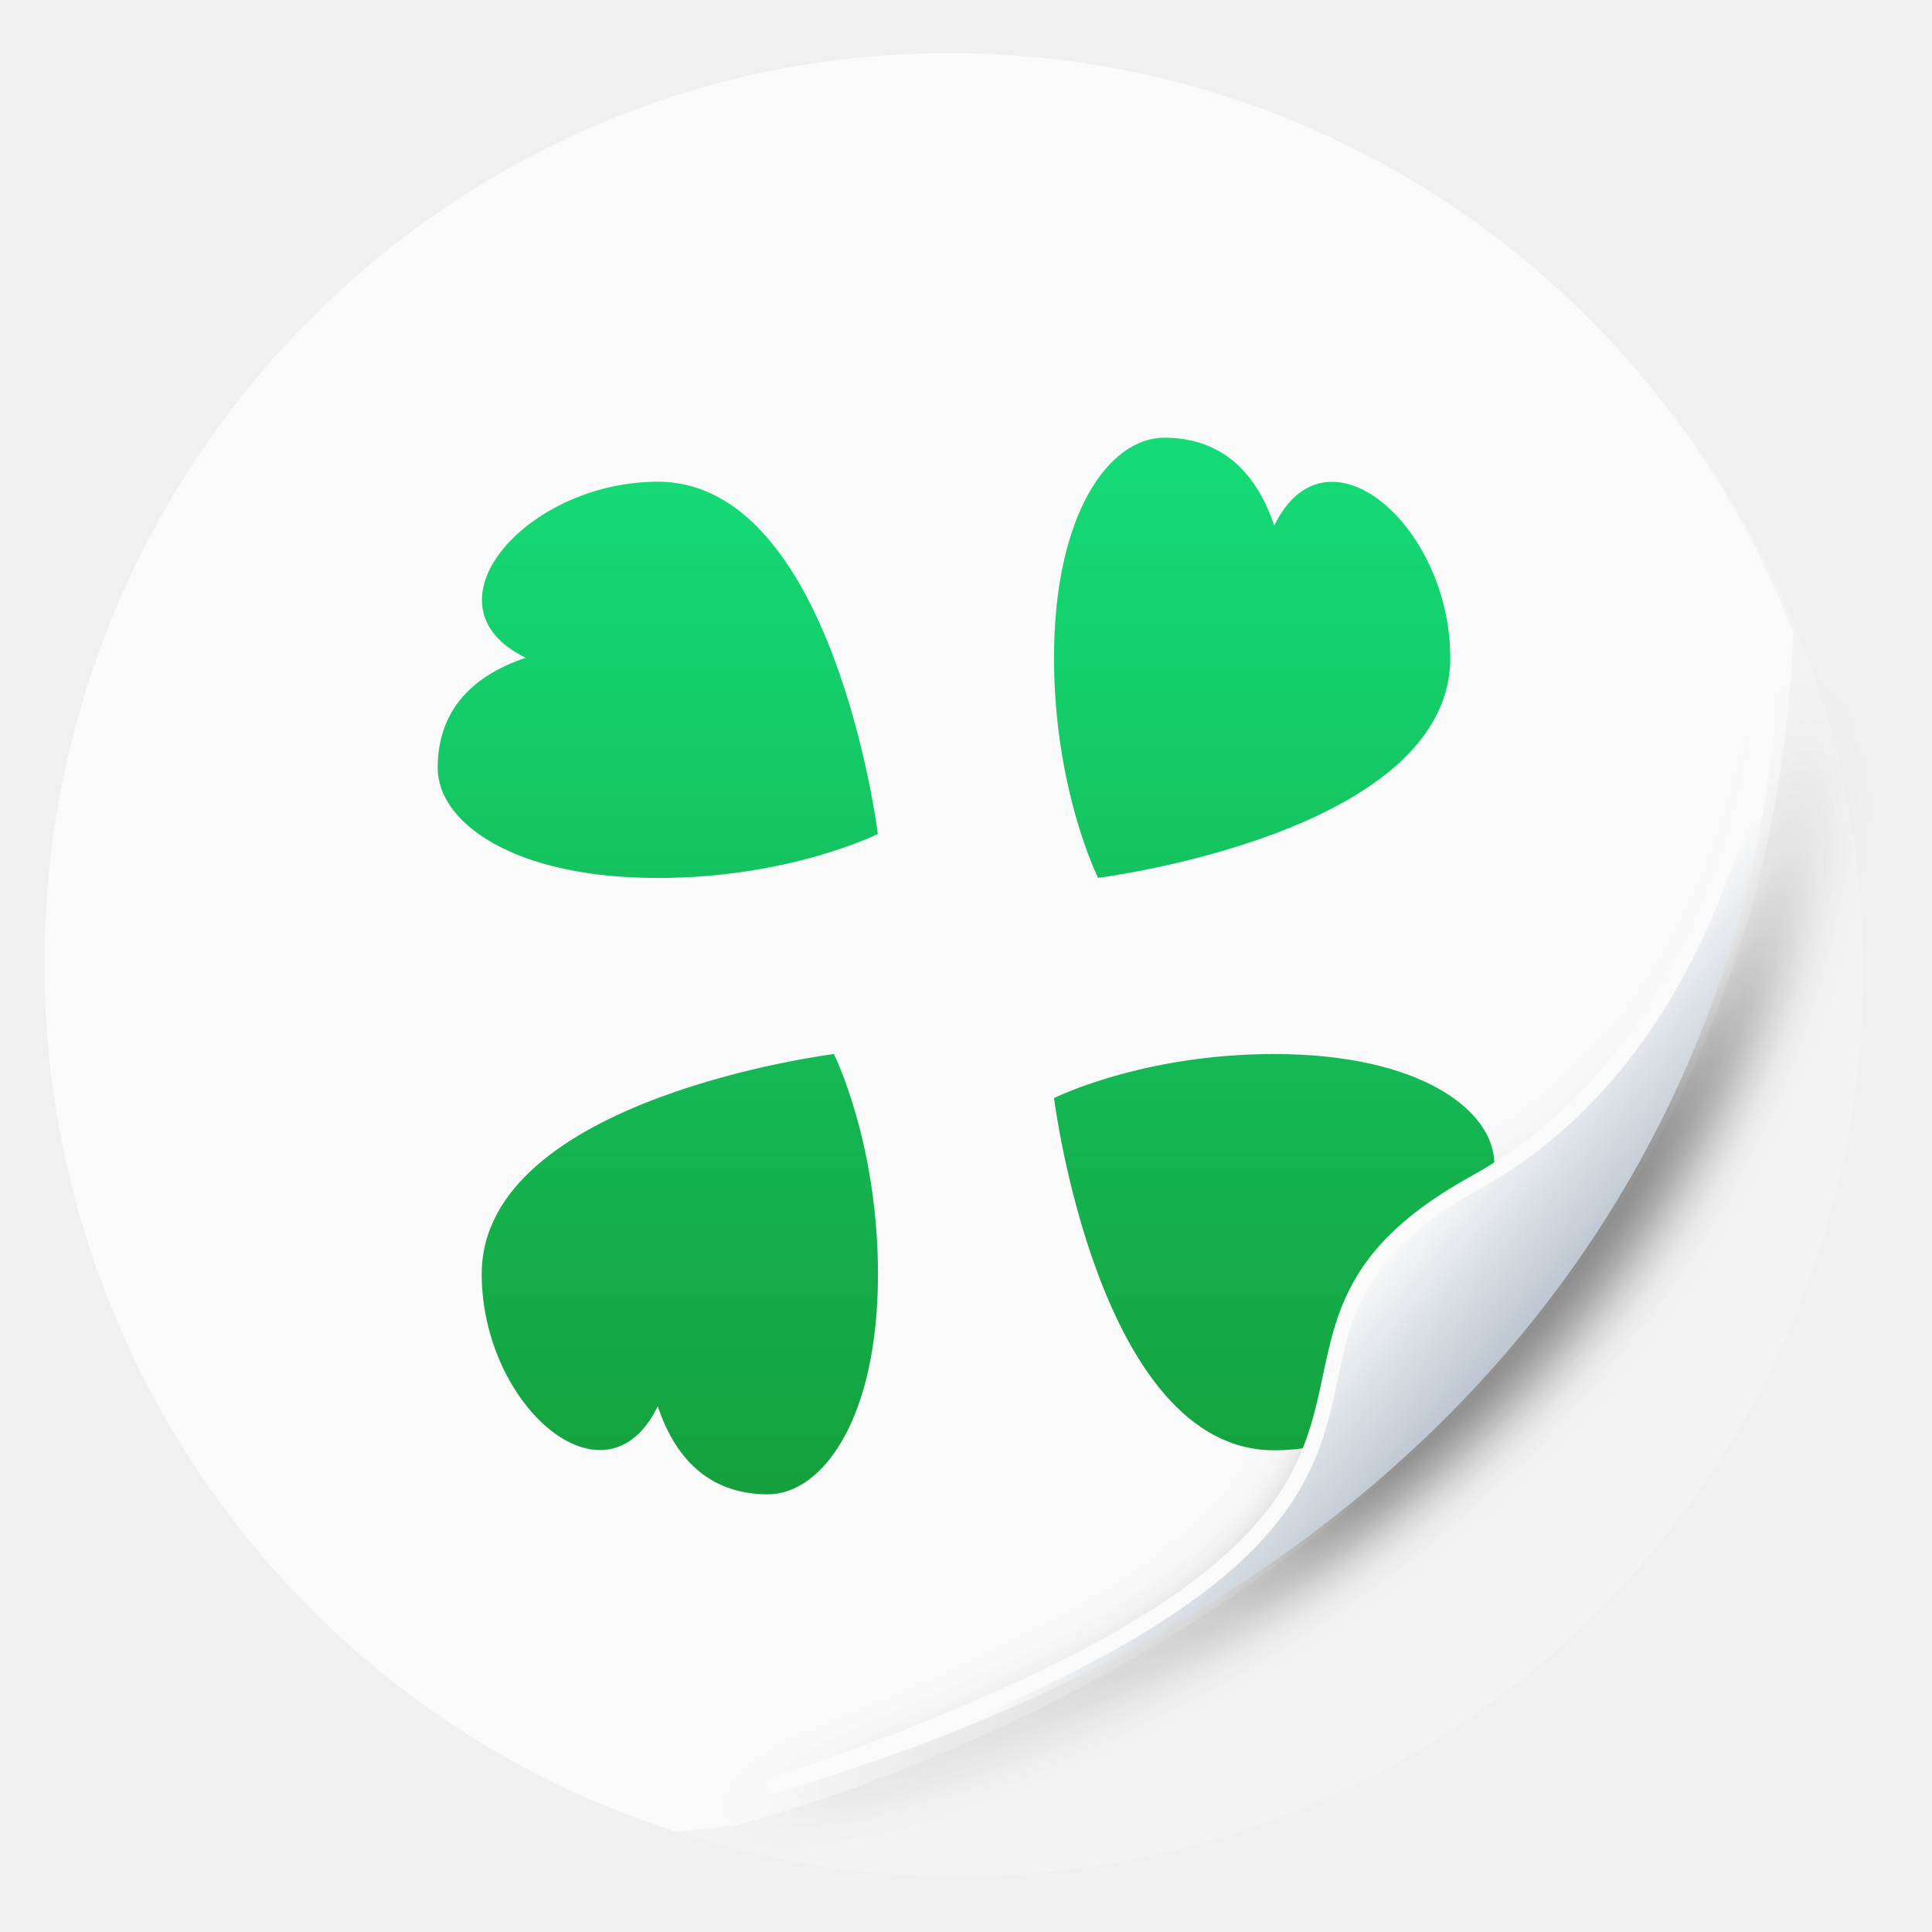
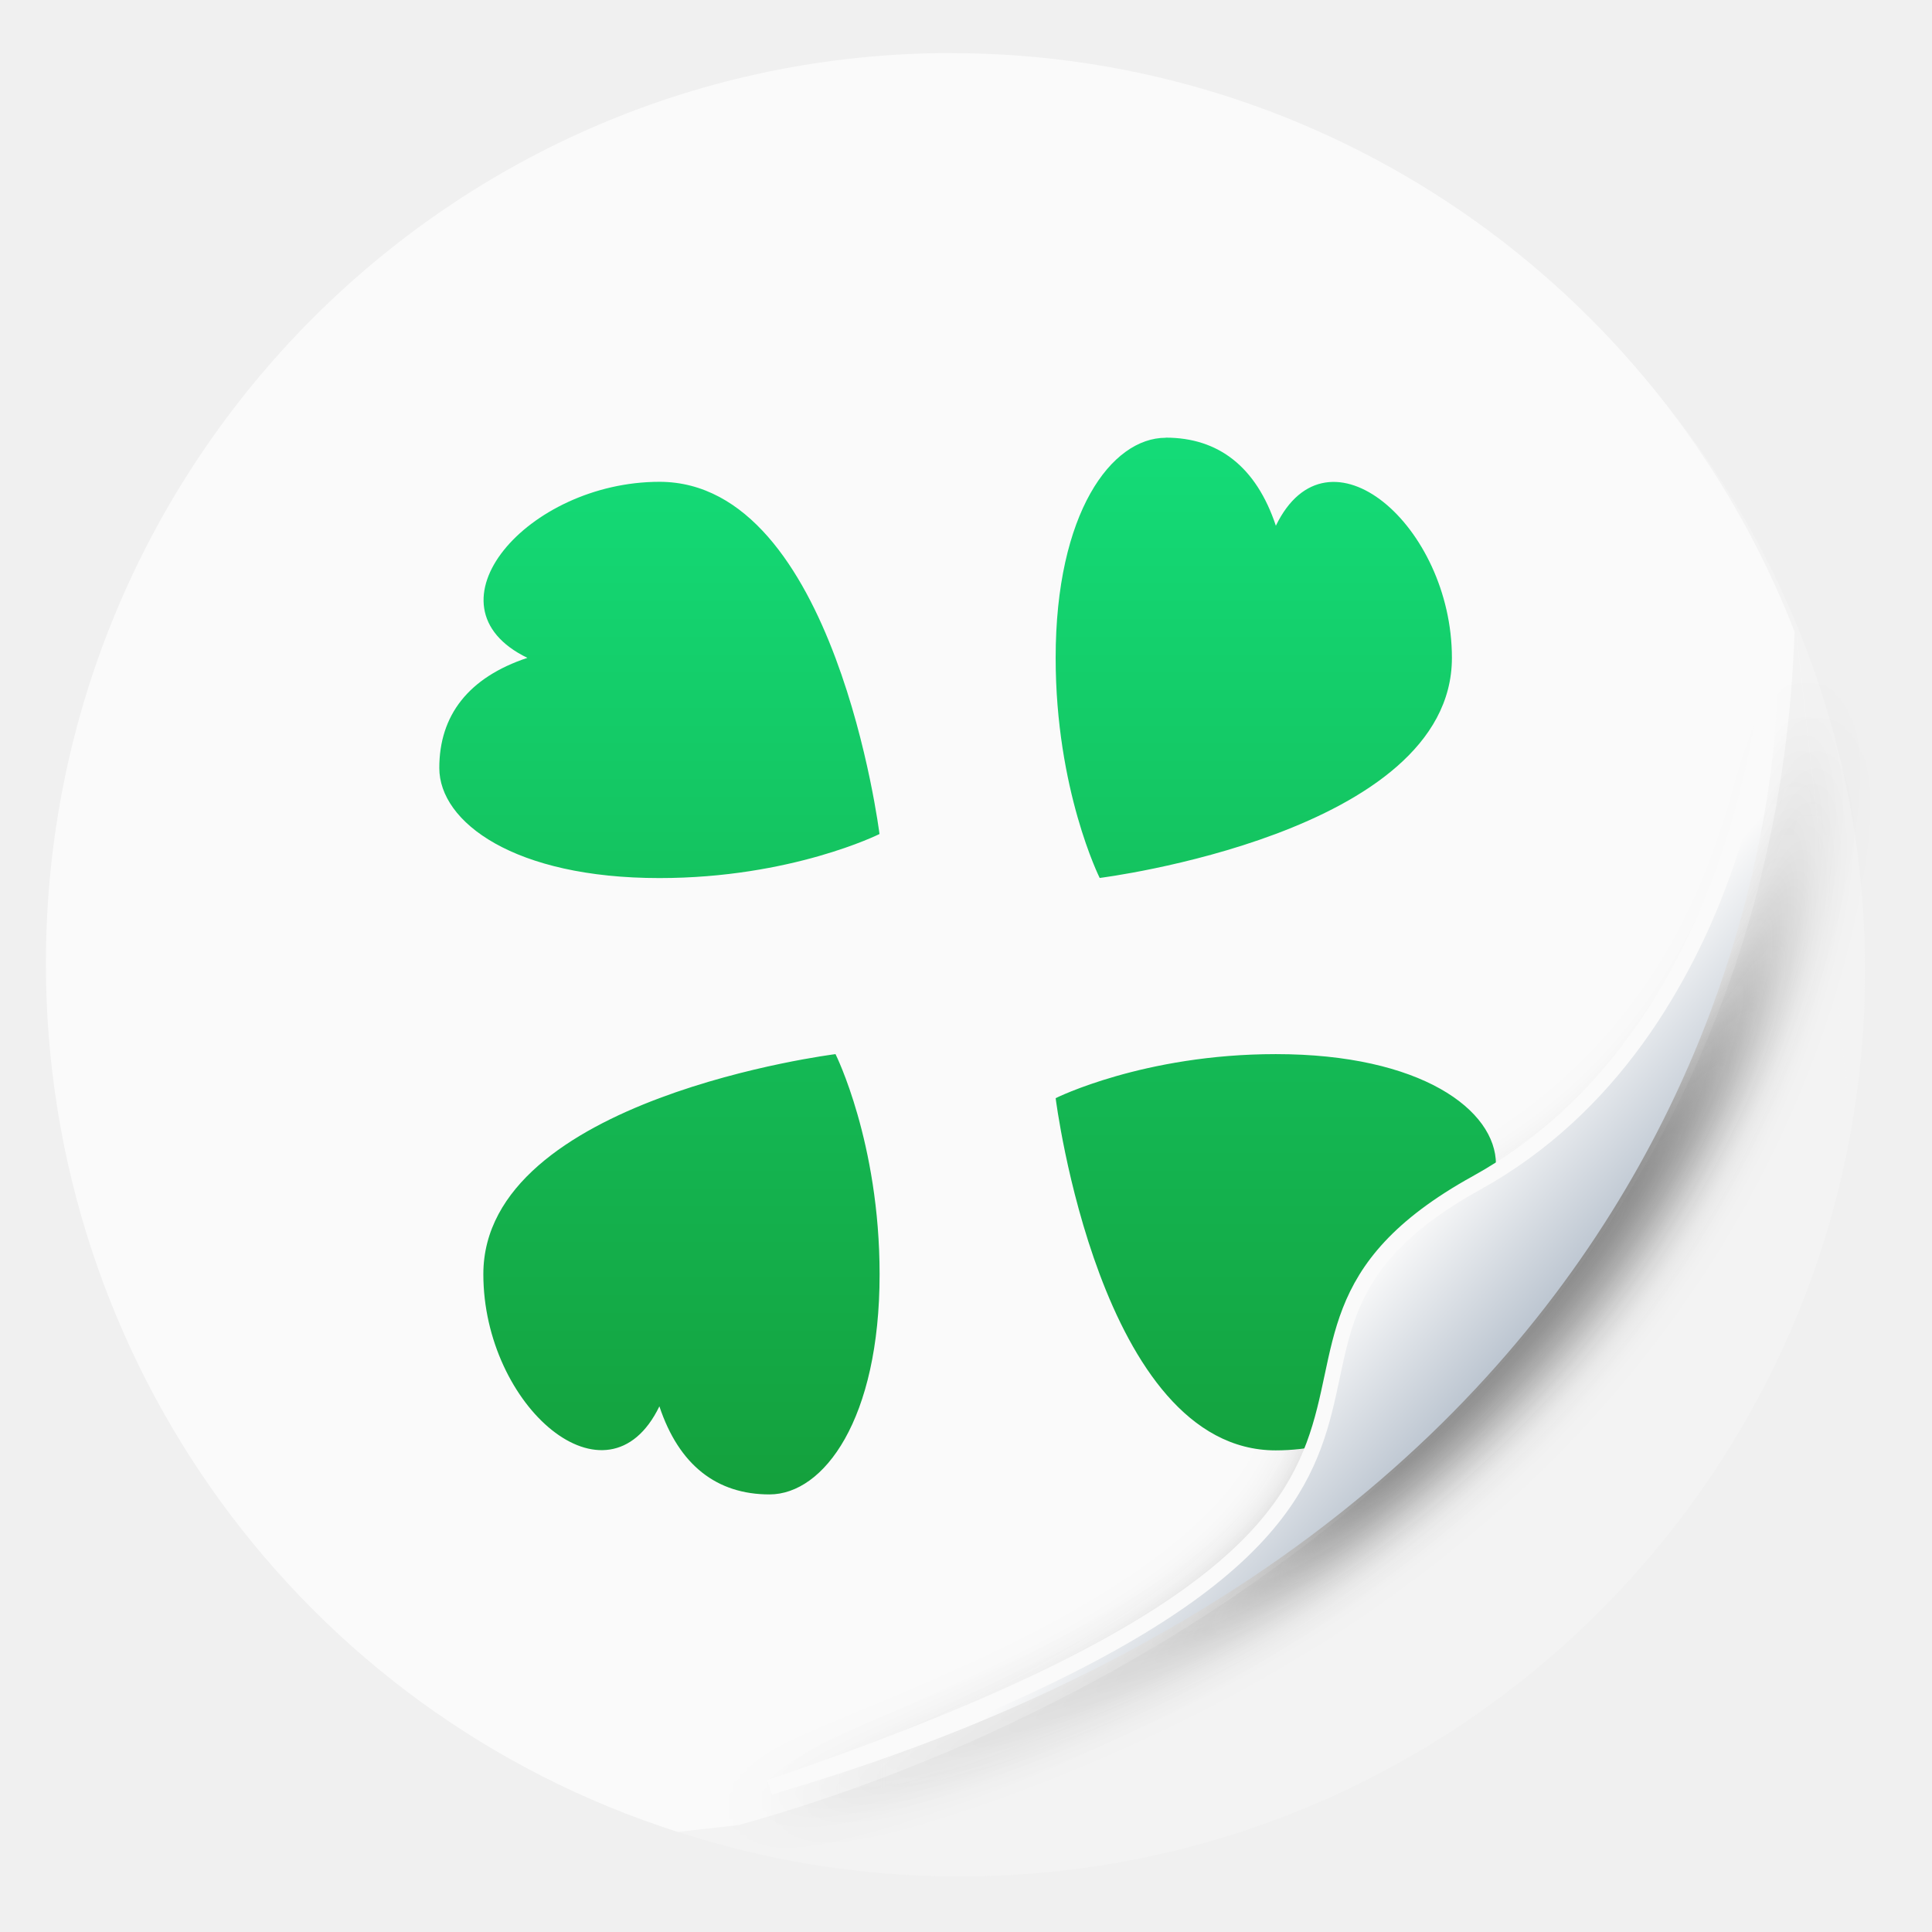
- <svg xmlns="http://www.w3.org/2000/svg" width="64" height="64" viewBox="0 0 16.933 16.933" version="1.1" id="svg8">
-   <defs id="defs2">
-     <style type="text/css" id="style835" />
-     <style type="text/css" id="style837" />
-     <filter id="filter1066-3" x="-.064" y="-.057" width="1.128" height="1.113" color-interpolation-filters="sRGB">
-       <feGaussianBlur stdDeviation="0.227" id="feGaussianBlur839" />
+ <svg xmlns="http://www.w3.org/2000/svg" width="64" height="64" version="1.1" viewBox="0 0 16.933 16.933">
+   <defs>
+     <filter id="filter1066-3-3" x="-.064" y="-.057" width="1.128" height="1.113" color-interpolation-filters="sRGB">
+       <feGaussianBlur stdDeviation="0.227" />
    </filter>
-     <linearGradient id="linearGradient1040" x1="80.368" x2="82.141" y1="13.177" y2="14.704" gradientTransform="matrix(1.02352,0,0,1.02352,-70.19255,-2.440744)" gradientUnits="userSpaceOnUse">
-       <stop stop-color="#fafafa" offset="0" id="stop842" />
-       <stop stop-color="#90a0b3" offset="1" id="stop844" />
+     <linearGradient id="linearGradient1001" x1="31.668" x2="31.668" y1="49.682" y2="14.323" gradientTransform="matrix(.26458 0 0 .26458 .99667 1.4553)" gradientUnits="userSpaceOnUse">
+       <stop stop-color="#14a03c" offset="0" />
+       <stop stop-color="#14dc78" offset="1" />
    </linearGradient>
-     <filter id="filter1272" x="-.096" y="-.096" width="1.192" height="1.192" color-interpolation-filters="sRGB">
-       <feGaussianBlur stdDeviation="0.398" id="feGaussianBlur847" />
-     </filter>
-     <linearGradient id="linearGradient1001" x1="31.668" x2="31.668" y1="49.682" y2="14.323" gradientTransform="matrix(0.2645833,0,0,0.2645833,1.8516667e-4,7.9266667e-5)" gradientUnits="userSpaceOnUse">
-       <stop stop-color="#14a03c" offset="0" id="stop4" />
-       <stop stop-color="#14dc78" offset="1" id="stop6" />
+     <linearGradient id="linearGradient1040-5" x1="80.368" x2="82.141" y1="13.177" y2="14.704" gradientTransform="matrix(1.0235 0 0 1.0235 -69.196 -.98554)" gradientUnits="userSpaceOnUse">
+       <stop stop-color="#fafafa" offset="0" />
+       <stop stop-color="#90a0b3" offset="1" />
    </linearGradient>
  </defs>
-   <g id="layer1">
-     <g transform="matrix(1.00002,0,0,1.00002,25.75834,-8.855771)" fill="#5e4aa6" stroke-width="0.265" id="g858">
-       <circle cx="-322.63" cy="-345.67" r="0" id="circle852" />
-       <circle cx="-31.726" cy="-10.849" r="0" fill-rule="evenodd" id="circle854" />
-       <circle cx="-306.92" cy="-328.72" r="0" id="circle856" />
-     </g>
-     <circle cx="8.394" cy="8.508" r="7.937" color="#000000" fill="#f3f3f3" stroke-width="0.265" id="circle860" />
-     <path d="M 8.326,0.465 A 7.937,7.983 0 0 0 0.389,8.449 7.937,7.983 0 0 0 5.927,16.055 L 6.46,15.995 C 10.217,14.955 15.506,11.739 15.715,5.535 A 7.937,7.983 0 0 0 8.326,0.465 Z M 15.733,5.583 16.178,9.547 a 7.937,7.983 0 0 0 5.15e-4,-0.002 L 15.734,5.587 a 7.937,7.983 0 0 0 -0.002,-0.005 z" color="#000000" fill="#fafafa" stroke-width="0.265" id="path864" />
-     <path transform="matrix(1.099622,0,0,1.03212,-47.7471,-4.188279)" d="m 57.818,9.829 c 0,0 0.054,3.078 -2.664,4.541 -2.245,1.208 0.939,2.689 -5.86,5.099 8.851,-2.575 8.524,-9.64 8.524,-9.64 z" fill="#141414" filter="url(#filter1066-3)" opacity="0.3" id="path878" />
-     <path transform="matrix(1.068521,0,0,0.9956496,-45.84607,-3.515765)" d="m 57.818,9.829 c 0,0 0.054,3.078 -2.664,4.541 -2.245,1.208 0.939,2.689 -5.86,5.099 8.851,-2.575 8.524,-9.64 8.524,-9.64 z" fill="#141414" filter="url(#filter1066-3)" opacity="0.3" id="path880" />
-     <path d="m 10.203,3.836 c -0.476,0 -0.965,0.658 -0.965,1.929 0,1.158 0.386,1.929 0.386,1.929 0,0 3.087,-0.386 3.087,-1.929 0,-1.158 -1.087,-2.098 -1.543,-1.158 C 10.995,4.091 10.664,3.836 10.203,3.836 Z M 5.766,4.222 c -1.158,0 -2.098,1.087 -1.158,1.543 C 4.091,5.938 3.836,6.27 3.836,6.73 c 0,0.476 0.658,0.965 1.929,0.965 1.158,0 1.929,-0.386 1.929,-0.386 0,0 -0.386,-3.087 -1.929,-3.087 z m 1.543,5.016 c 0,0 -3.087,0.386 -3.087,1.929 0,1.158 1.087,2.098 1.543,1.158 0.172,0.517 0.504,0.772 0.965,0.772 0.476,0 0.965,-0.658 0.965,-1.929 0,-1.158 -0.386,-1.929 -0.386,-1.929 z m 3.858,0 c -1.158,0 -1.929,0.386 -1.929,0.386 0,0 0.386,3.087 1.929,3.087 1.158,0 2.098,-1.087 1.158,-1.543 0.517,-0.172 0.772,-0.504 0.772,-0.965 0,-0.476 -0.658,-0.965 -1.929,-0.965 z" fill="url(#linearGradient1001)" stroke-width="0.386" id="path74" style="fill:url(#linearGradient1001)" />
-     <path d="m 15.491,5.855 c 0,0 0.055,3.151 -2.726,4.648 -2.298,1.237 0.961,2.752 -5.998,5.219 C 15.826,13.086 15.563,5.891 15.563,5.891 Z" fill="url(#linearGradient1040)" stroke-width="1.024" id="path882" style="fill:url(#linearGradient1040)" />
-     <path d="m 15.491,5.855 c 0,0 -0.193,3.201 -2.565,4.513 -2.729,1.509 0.993,2.857 -6.195,5.298" fill="none" stroke="#fafafa" stroke-width="0.135" id="path884" />
-     <circle cx="-330.387" cy="-328.506" r="0" fill="#5e4aa6" image-rendering="optimizeSpeed" stroke-width="0.265" id="circle896" />
+   <g transform="translate(-.98274 -1.4552)">
+     <circle cx="9.391" cy="9.963" r="7.938" color="#000000" fill="#f3f3f3" stroke-width=".265" />
+     <path d="m9.323 1.92a7.938 7.983 0 0 0-7.938 7.984 7.938 7.983 0 0 0 5.538 7.607l0.533-0.06c3.757-1.039 9.046-4.256 9.255-10.46a7.938 7.983 0 0 0-7.389-5.07zm7.407 5.117 0.445 3.965a7.938 7.983 0 0 0 5.15e-4 -0.002l-0.444-3.958a7.938 7.983 0 0 0-0.002-0.005z" color="#000000" fill="#fafafa" stroke-width=".265" />
+     <path transform="matrix(1.0996 0 0 1.0321 -46.751 -2.7331)" d="m57.818 9.829s0.054 3.078-2.664 4.541c-2.245 1.208 0.939 2.689-5.86 5.099 8.851-2.575 8.524-9.64 8.524-9.64z" fill="#141414" filter="url(#filter1066-3-3)" opacity=".3" />
+     <path transform="matrix(1.0685 0 0 .99565 -44.85 -2.0606)" d="m57.818 9.829s0.054 3.078-2.664 4.541c-2.245 1.208 0.939 2.689-5.86 5.099 8.851-2.575 8.524-9.64 8.524-9.64z" fill="#141414" filter="url(#filter1066-3-3)" opacity=".3" />
+     <path d="m11.2 5.292c-0.476 0-0.965 0.658-0.965 1.929 0 1.158 0.386 1.929 0.386 1.929s3.087-0.386 3.087-1.929c0-1.158-1.087-2.098-1.543-1.158-0.172-0.517-0.504-0.772-0.965-0.772zm-4.437 0.386c-1.158 0-2.098 1.087-1.158 1.543-0.517 0.172-0.772 0.504-0.772 0.965 0 0.476 0.658 0.965 1.929 0.965 1.158 0 1.929-0.386 1.929-0.386s-0.386-3.087-1.929-3.087zm1.543 5.016s-3.087 0.386-3.087 1.929c0 1.158 1.087 2.098 1.543 1.158 0.172 0.517 0.504 0.772 0.965 0.772 0.476 0 0.965-0.658 0.965-1.929 0-1.158-0.386-1.929-0.386-1.929zm3.858 0c-1.158 0-1.929 0.386-1.929 0.386s0.386 3.087 1.929 3.087c1.158 0 2.098-1.087 1.158-1.543 0.517-0.172 0.772-0.504 0.772-0.965 0-0.476-0.658-0.965-1.929-0.965z" fill="url(#linearGradient1001)" stroke-width=".386" />
+     <path d="m16.488 7.31s0.055 3.151-2.726 4.648c-2.298 1.237 0.961 2.752-5.998 5.219 9.059-2.635 8.796-9.83 8.796-9.83z" fill="url(#linearGradient1040-5)" stroke-width="1.024" />
+     <path d="m16.488 7.31s-0.193 3.201-2.565 4.513c-2.729 1.509 0.993 2.857-6.195 5.298" fill="none" stroke="#fafafa" stroke-width=".135" />
  </g>
-   <style type="text/css" id="style900">.st0{opacity:0.15;fill:#45413C;}
- 	.st1{fill:#FFE500;}
- 	.st2{fill:#EBCB00;}
- 	.st3{fill:none;stroke:#45413C;stroke-linecap:round;stroke-linejoin:round;stroke-miterlimit:10;}
- 	.st4{fill:#FFAA54;}
- 	.st5{fill:#FF8A14;}
- 	.st6{fill:#FFB0CA;stroke:#45413C;stroke-linecap:round;stroke-linejoin:round;stroke-miterlimit:10;}
- 	.st7{fill:#FF87AF;stroke:#45413C;stroke-linecap:round;stroke-linejoin:round;stroke-miterlimit:10;}
- 	.st8{fill:#FFCC99;}
- 	.st9{fill:#FFFFFF;}
- 	.st10{fill:#F0F0F0;}
- 	.st11{fill:#BF8256;}
- 	.st12{fill:#915E3A;}
- 	.st13{fill:#DEA47A;}
- 	.st14{fill:#F0D5A8;}
- 	.st15{fill:#DEBB7E;}
- 	.st16{fill:#F7E5C6;}
- 	.st17{fill:#FF8A14;stroke:#45413C;stroke-linecap:round;stroke-linejoin:round;stroke-miterlimit:10;}
- 	.st18{fill:#FFF5E3;}
- 	.st19{fill:#FFF48C;}
- 	.st20{fill:#FFFACF;}
- 	.st21{fill:#FFFCE5;}
- 	.st22{fill:#FF87AF;}
- 	.st23{fill:#FFB0CA;}
- 	.st24{fill:#FFE500;stroke:#45413C;stroke-linecap:round;stroke-linejoin:round;stroke-miterlimit:10;}
- 	.st25{fill:#9CEB60;stroke:#45413C;stroke-linecap:round;stroke-linejoin:round;stroke-miterlimit:10;}
- 	.st26{fill:#FFFACF;stroke:#45413C;stroke-linecap:round;stroke-linejoin:round;stroke-miterlimit:10;}
- 	.st27{fill:#00F5BC;stroke:#45413C;stroke-linecap:round;stroke-linejoin:round;stroke-miterlimit:10;}
- 	.st28{fill:#BF8256;stroke:#45413C;stroke-linecap:round;stroke-linejoin:round;stroke-miterlimit:10;}
- 	.st29{fill:#FFE3CF;stroke:#45413C;stroke-linecap:round;stroke-linejoin:round;stroke-miterlimit:10;}
- 	.st30{fill:#FF6242;}
- 	.st31{fill:#FF866E;}
- 	.st32{fill:none;stroke:#E04122;stroke-linecap:round;stroke-linejoin:round;stroke-miterlimit:10;}
- 	.st33{fill:#FFFEF2;stroke:#45413C;stroke-linecap:round;stroke-linejoin:round;stroke-miterlimit:10;}
- 	.st34{fill:#FF6242;stroke:#45413C;stroke-linecap:round;stroke-linejoin:round;stroke-miterlimit:10;}
- 	.st35{fill:#FFA694;}
- 	.st36{fill:#FFFFFF;stroke:#45413C;stroke-linecap:round;stroke-linejoin:round;stroke-miterlimit:10;}
- 	.st37{fill:#FFFEF2;}
- 	.st38{fill:#FF6196;}
- 	.st39{fill:#B89558;}
- 	.st40{fill:none;stroke:#915E3A;stroke-linecap:round;stroke-linejoin:round;stroke-miterlimit:10;}
- 	.st41{fill:#DEBB7E;stroke:#45413C;stroke-linecap:round;stroke-linejoin:round;stroke-miterlimit:10;}
- 	.st42{fill:#6DD627;stroke:#45413C;stroke-linecap:round;stroke-linejoin:round;stroke-miterlimit:10;}
- 	.st43{fill:#E5F8FF;}
- 	.st44{fill:#E8F4FA;}
- 	.st45{fill:#E8F4FA;stroke:#45413C;stroke-linecap:round;stroke-linejoin:round;stroke-miterlimit:10;}
- 	.st46{fill:#FFCCDD;}
- 	.st47{fill:#E5F8FF;stroke:#45413C;stroke-linecap:round;stroke-linejoin:round;stroke-miterlimit:10;}
- 	.st48{fill:#00B8F0;stroke:#45413C;stroke-linecap:round;stroke-linejoin:round;stroke-miterlimit:10;}
- 	.st49{fill:#00B8F0;}
- 	.st50{fill:#4ACFFF;}
- 	.st51{fill:#E04122;}
- 	.st52{fill:#E04122;stroke:#45413C;stroke-linecap:round;stroke-linejoin:round;stroke-miterlimit:10;}
- 	.st53{fill:#87898C;}
- 	.st54{fill:#BDBEC0;}
- 	.st55{fill:#656769;}
- 	.st56{fill:#525252;}
- 	.st57{fill:#FFF48C;stroke:#45413C;stroke-linecap:round;stroke-linejoin:round;stroke-miterlimit:10;}
- 	.st58{fill:#6DD627;}
- 	.st59{fill:#EB6D00;}
- 	.st60{fill:#46B000;}
- 	.st61{fill:#80DDFF;}
- 	.st62{fill:#DAEDF7;}
- 	.st63{fill:#BF8DF2;stroke:#45413C;stroke-linecap:round;stroke-linejoin:round;stroke-miterlimit:10;}
- 	.st64{fill:#9F5AE5;stroke:#45413C;stroke-linecap:round;stroke-linejoin:round;stroke-miterlimit:10;}
- 	.st65{fill:#C8FFA1;}
- 	.st66{fill:#E4FFD1;}
- 	.st67{fill:#9CEB60;}
- 	.st68{fill:#E5FEFF;}
- 	.st69{fill:#B8ECFF;}
- 	.st70{fill:#E0E0E0;stroke:#45413C;stroke-linecap:round;stroke-linejoin:round;stroke-miterlimit:10;}
- 	.st71{fill:#E0E0E0;}
- 	.st72{fill:none;stroke:#4F4B45;stroke-linejoin:round;stroke-miterlimit:10;}
- 	.st73{fill:none;stroke:#4F4B45;stroke-linecap:round;stroke-linejoin:round;stroke-miterlimit:10;}
- 	.st74{fill:#E0366F;stroke:#45413C;stroke-linecap:round;stroke-linejoin:round;stroke-miterlimit:10;}
- 	.st75{fill:none;stroke:#45413C;stroke-miterlimit:10;}
- 	.st76{fill:#FF866E;stroke:#45413C;stroke-linecap:round;stroke-linejoin:round;stroke-miterlimit:10;}
- 	.st77{fill:#45413C;stroke:#45413C;stroke-linecap:round;stroke-linejoin:round;stroke-miterlimit:10;}
- 	.st78{fill:#9F5AE5;}
- 	.st79{fill:#803EC2;}
- 	.st80{fill:#803EC2;stroke:#45413C;stroke-linecap:round;stroke-linejoin:round;stroke-miterlimit:10;}
- 	.st81{fill:#BF8DF2;}
- 	.st82{fill:#FFAA54;stroke:#45413C;stroke-linecap:round;stroke-linejoin:round;stroke-miterlimit:10;}
- 	.st83{fill:none;stroke:#45413C;stroke-linejoin:round;stroke-miterlimit:10;}
- 	.st84{fill:#FFCCDD;stroke:#45413C;stroke-linecap:round;stroke-linejoin:round;stroke-miterlimit:10;}
- 	.st85{fill:#FF6196;stroke:#45413C;stroke-linecap:round;stroke-linejoin:round;stroke-miterlimit:10;}
- 	.st86{fill:#FFE5EE;}
- 	.st87{fill:#F7E5C6;stroke:#45413C;stroke-linecap:round;stroke-linejoin:round;stroke-miterlimit:10;}
- 	.st88{fill:#E5FFF9;}
- 	.st89{fill:none;stroke:#45413C;stroke-width:1.006;stroke-linecap:round;stroke-linejoin:round;stroke-miterlimit:10;}
- 	.st90{fill:#4AEFF7;}
- 	.st91{fill:#A6FBFF;}
- 	.st92{fill:#E5FEFF;stroke:#45413C;stroke-linecap:round;stroke-linejoin:round;stroke-miterlimit:10;}
- 	.st93{fill:#46B000;stroke:#45413C;stroke-linecap:round;stroke-linejoin:round;stroke-miterlimit:10;}
- 	.st94{fill:#FFFFFF;stroke:#45413C;stroke-linejoin:round;stroke-miterlimit:10;}
- 	.st95{fill:#FFFFFF;stroke:#45413C;stroke-miterlimit:10;}
- 	.st96{fill:#009FD9;}
- 	.st97{fill:#00DFEB;}
- 	.st98{fill:#C0DCEB;stroke:#45413C;stroke-linecap:round;stroke-linejoin:round;stroke-miterlimit:10;}
- 	.st99{fill:#00DFEB;stroke:#45413C;stroke-linecap:round;stroke-linejoin:round;stroke-miterlimit:10;}
- 	.st100{fill:#FFE5EE;stroke:#45413C;stroke-linecap:round;stroke-linejoin:round;stroke-miterlimit:10;}
- 	.st101{fill:#8CA4B8;}
- 	.st102{fill:#ADC4D9;}
- 	.st103{fill:#656769;stroke:#45413C;stroke-linecap:round;stroke-linejoin:round;stroke-miterlimit:10;}
- 	.st104{fill:#F0F0F0;stroke:#45413C;stroke-linecap:round;stroke-linejoin:round;stroke-miterlimit:10;}
- 	.st105{fill:#C0DCEB;}
- 	.st106{fill:#45413C;}
- 	.st107{fill:#FFCABF;}
- 	.st108{fill:#87898C;stroke:#45413C;stroke-linecap:round;stroke-linejoin:round;stroke-miterlimit:10;}
- 	.st109{fill:#EBCB00;stroke:#45413C;stroke-linecap:round;stroke-linejoin:round;stroke-miterlimit:10;}</style>
</svg>
